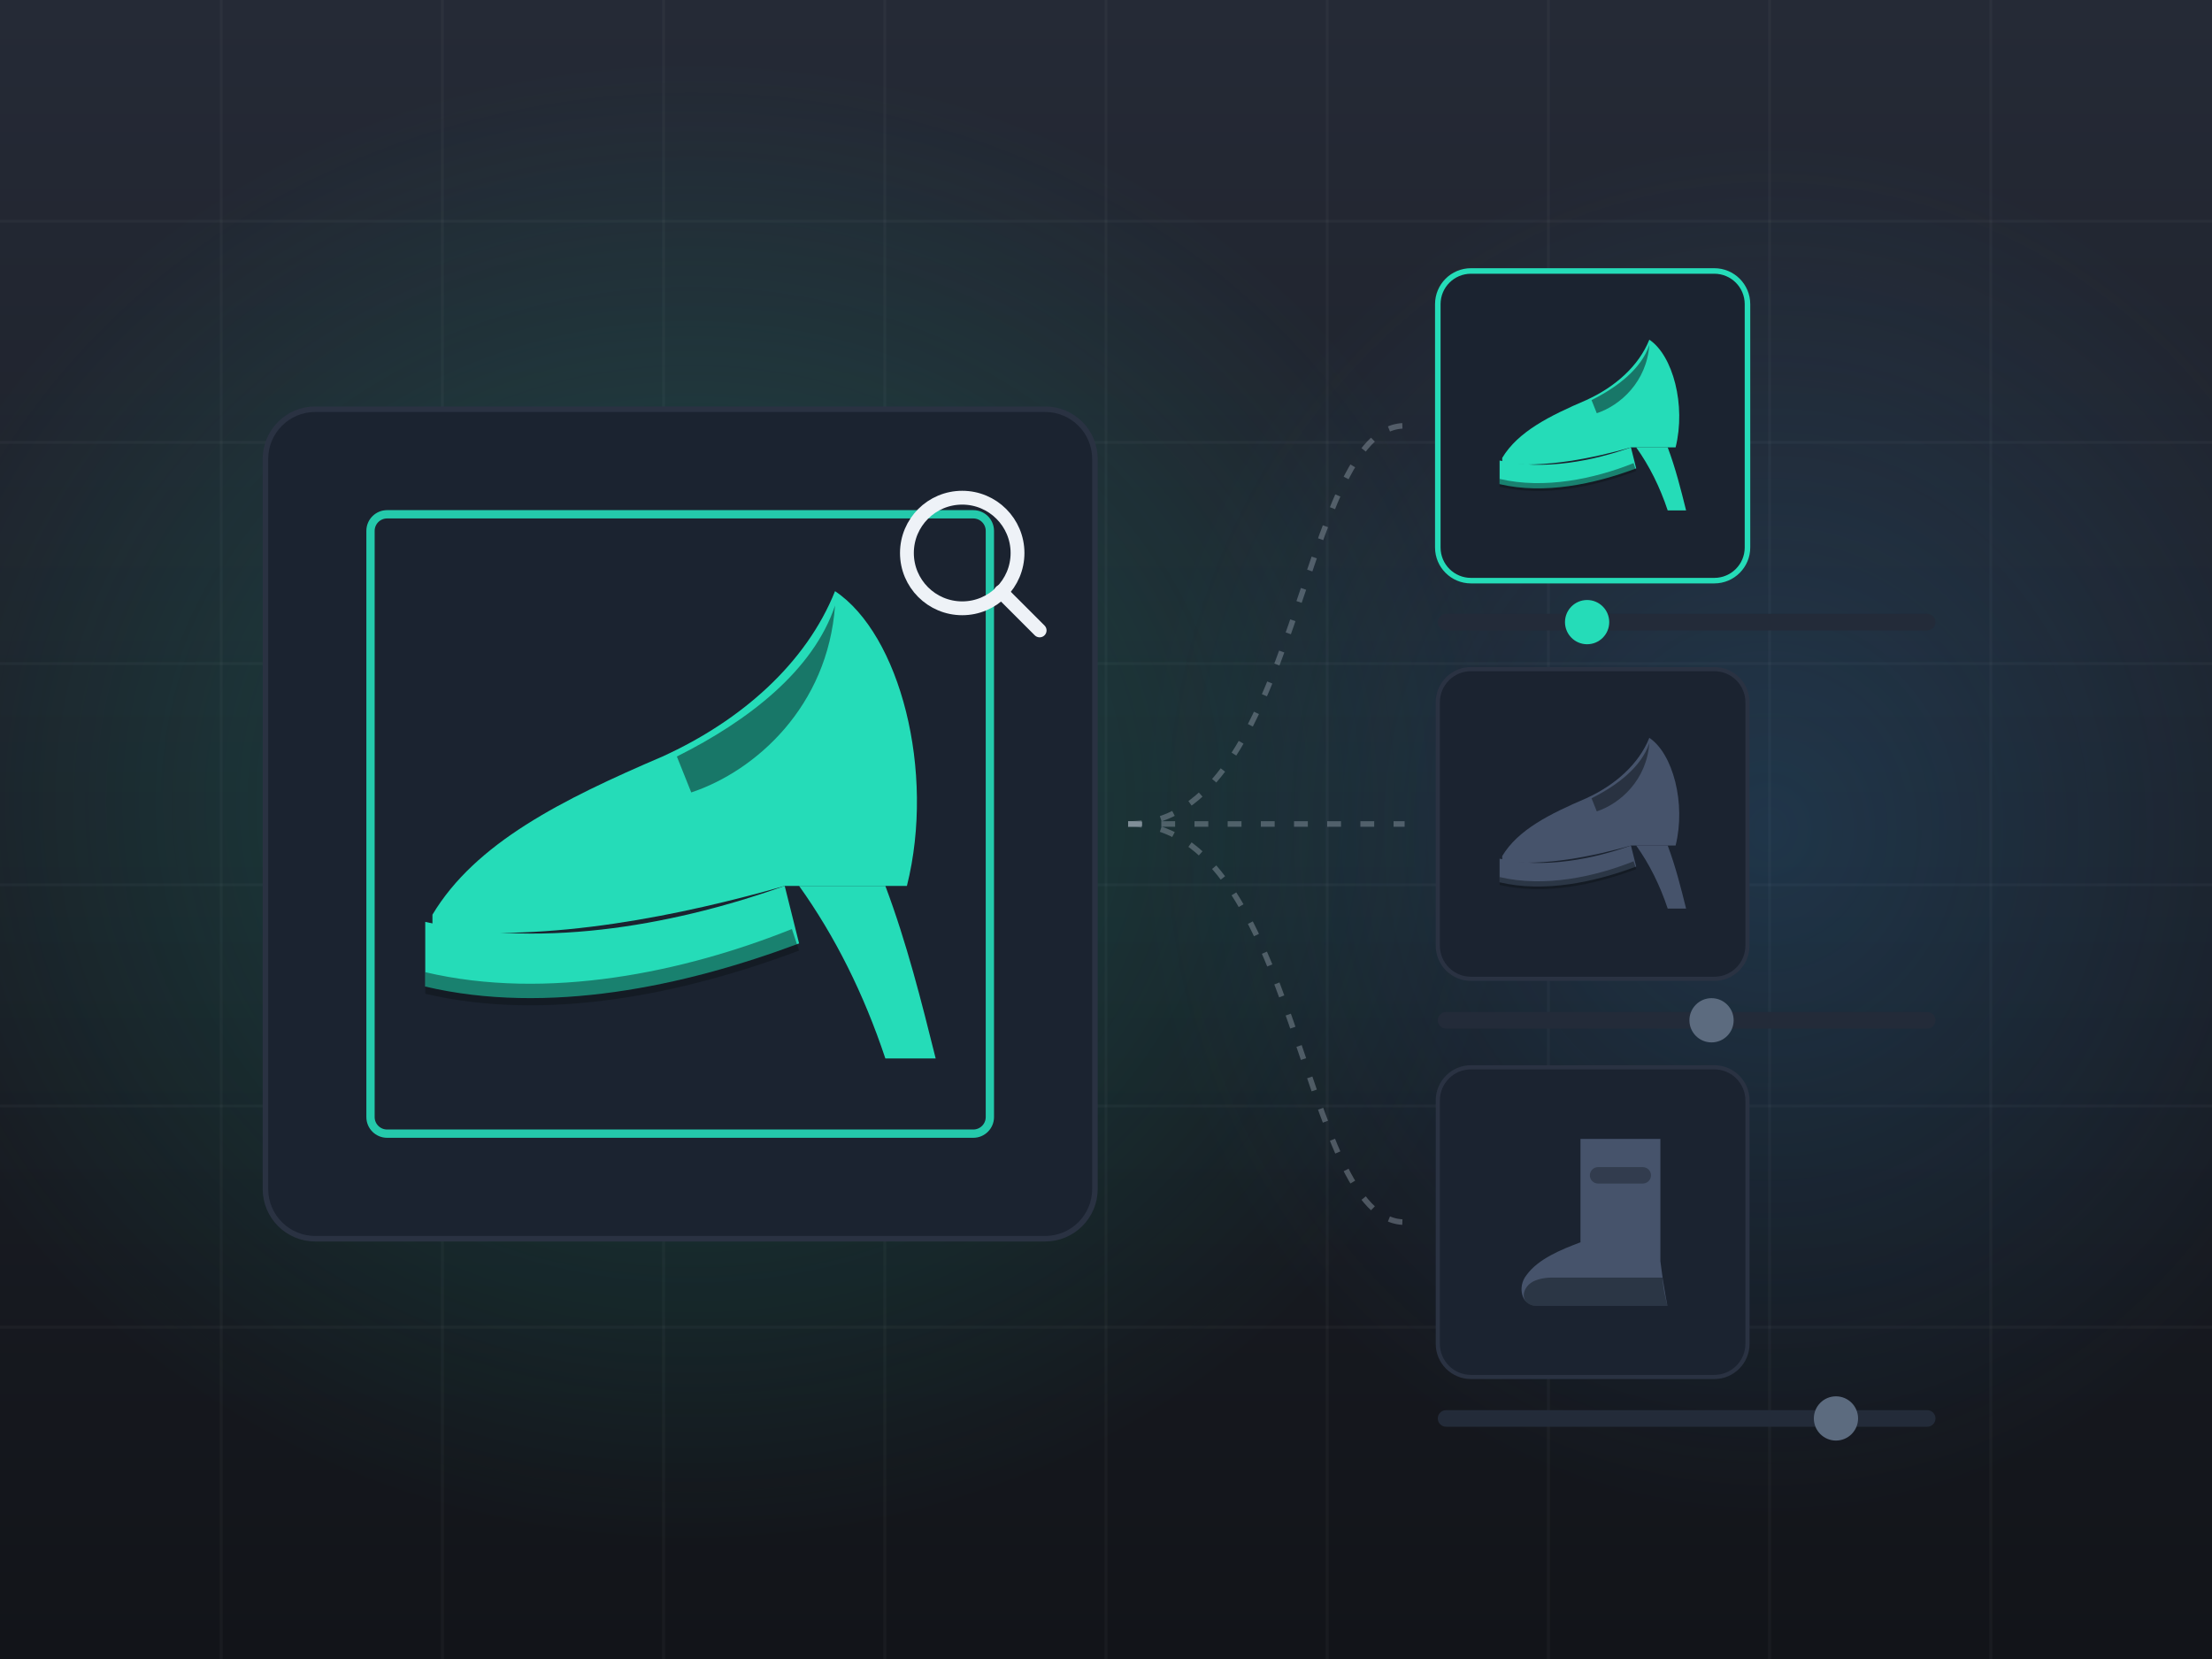
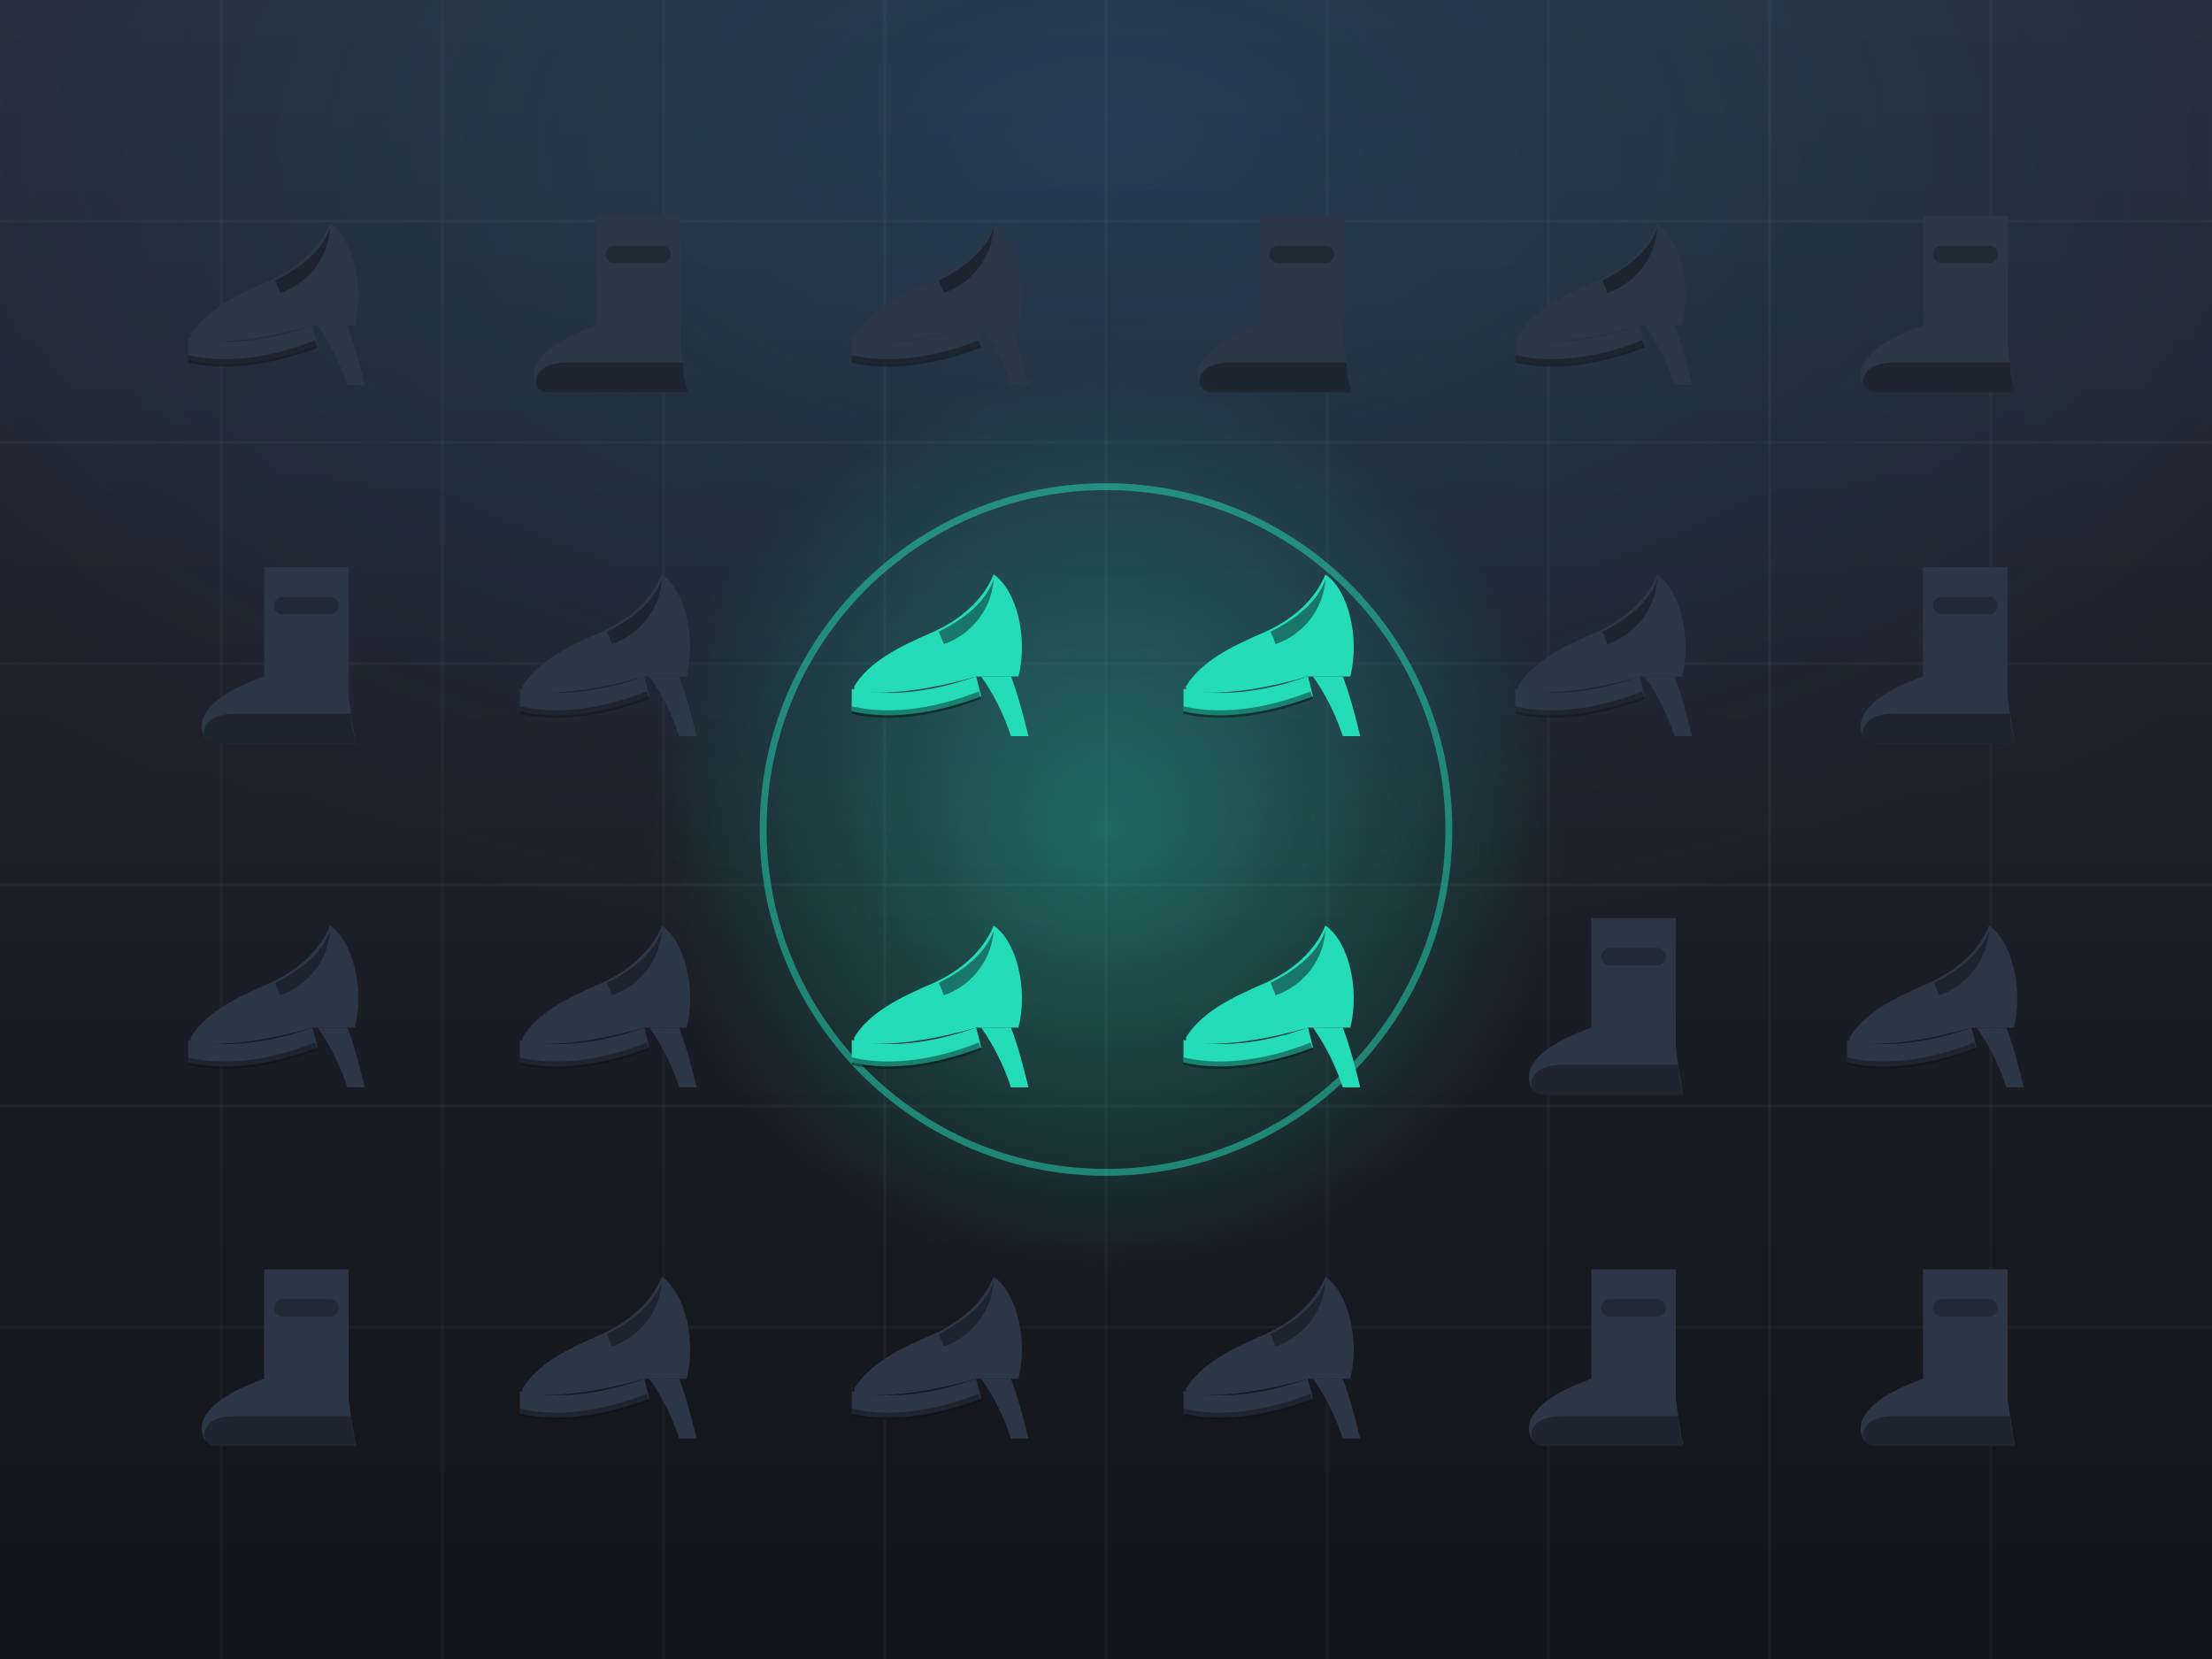
- <svg xmlns="http://www.w3.org/2000/svg" viewBox="0 0 800 600" width="800" height="600" role="img" aria-label="A shoe used as a search query, matched against the three closest images in a catalogue">
+ <svg xmlns="http://www.w3.org/2000/svg" viewBox="0 0 800 600" width="800" height="600" role="img" aria-label="A catalogue of shoes in the dark with a search spotlight falling on the few that match">
  <defs>
    <linearGradient id="bg" x1="0" y1="0" x2="0" y2="1">
      <stop offset="0" stop-color="#252a36" />
      <stop offset="1" stop-color="#121419" />
    </linearGradient>
-     <radialGradient id="glowT" cx="0.5" cy="0.5" r="0.5">
-       <stop offset="0" stop-color="#17A589" stop-opacity="0.30" />
-       <stop offset="1" stop-color="#17A589" stop-opacity="0" />
-     </radialGradient>
    <radialGradient id="glowB" cx="0.5" cy="0.5" r="0.5">
      <stop offset="0" stop-color="#2E86C1" stop-opacity="0.22" />
      <stop offset="1" stop-color="#2E86C1" stop-opacity="0" />
+     </radialGradient>
+     <radialGradient id="spot" cx="0.5" cy="0.5" r="0.5">
+       <stop offset="0" stop-color="#25dcb8" stop-opacity="0.38" />
+       <stop offset="0.70" stop-color="#25dcb8" stop-opacity="0.12" />
+       <stop offset="1" stop-color="#25dcb8" stop-opacity="0" />
    </radialGradient>
    <g id="s-heel">
      <path d="M14 68 C 20 58 32 52 46 46 C 57 41 66 33 70 23 C 79 29 84 48 80 64 L 63 64 C 49 68 30 72 14 70 Z" />
      <path d="M77 64 C 80 72 82 80 84 88 L 77 88 C 74 79 70 71 65 64 Z" />
      <path d="M48 46 C 58 41 67 34 70 25 C 69 39 59 48 50 51 Z" fill="#0d1218" fill-opacity="0.5" />
      <path d="M13 69 C 30 73 49 69 63 64 L 65 72 C 49 78 30 82 13 78 Z" />
      <path d="M13 76 C 30 80 49 76 64 70 L 65 73 C 49 79 30 83 13 79 Z" fill="#0d1218" fill-opacity="0.45" />
    </g>
    <g id="s-boot">
      <path d="M36 14 L 70 14 L 70 66 C 71 74 72 80 73 85 L 17 85 C 11 85 9 77 13 72 C 18 65 28 61 36 58 Z" />
      <path d="M14 76 C 16 74 20 73 24 73 L 71 73 C 71 77 72 81 73 85 L 17 85 C 12 85 10 80 14 76 Z" fill="#0d1218" fill-opacity="0.45" />
      <rect x="40" y="26" width="26" height="7" rx="3.5" fill="#0d1218" fill-opacity="0.35" />
    </g>
  </defs>
  <rect width="800" height="600" fill="url(#bg)" />
  <g stroke="#eef2f7" stroke-opacity="0.035" stroke-width="1">
    <path d="M0 80H800M0 160H800M0 240H800M0 320H800M0 400H800M0 480H800" />
    <path d="M80 0V600M160 0V600M240 0V600M320 0V600M400 0V600M480 0V600M560 0V600M640 0V600M720 0V600" />
  </g>
-   <ellipse cx="250" cy="290" rx="300" ry="270" fill="url(#glowT)" />
-   <ellipse cx="640" cy="300" rx="230" ry="250" fill="url(#glowB)" />
-   <g>
-     <rect x="96" y="148" width="300" height="300" rx="18" fill="#1b2330" stroke="#2a3242" stroke-width="2" />
-     <rect x="134" y="186" width="224" height="224" rx="6" fill="none" stroke="#25dcb8" stroke-width="3" stroke-opacity="0.9" />
-     <use href="#s-heel" fill="#25dcb8" transform="translate(120,154) scale(2.6)" />
-     <g fill="none" stroke="#eef2f7" stroke-width="5" stroke-linecap="round">
-       <circle cx="348" cy="200" r="20" />
-       <path d="M362 214 L 376 228" />
-     </g>
+   <ellipse cx="400" cy="50" rx="560" ry="300" fill="url(#glowB)" />
+   <g fill="#2b3646">
+     <use href="#s-heel" transform="translate(56.35,60.05) scale(0.9)" />
+     <use href="#s-boot" transform="translate(183.1,65.45) scale(0.9)" />
+     <use href="#s-heel" transform="translate(296.35,60.05) scale(0.9)" />
+     <use href="#s-boot" transform="translate(423.1,65.45) scale(0.9)" />
+     <use href="#s-heel" transform="translate(536.35,60.05) scale(0.9)" />
+     <use href="#s-boot" transform="translate(663.1,65.45) scale(0.9)" />
+     <use href="#s-boot" transform="translate(63.1,192.45) scale(0.9)" />
+     <use href="#s-heel" transform="translate(176.35,187.05) scale(0.9)" />
+     <use href="#s-heel" transform="translate(296.35,187.05) scale(0.9)" />
+     <use href="#s-heel" transform="translate(416.35,187.05) scale(0.9)" />
+     <use href="#s-heel" transform="translate(536.35,187.05) scale(0.9)" />
+     <use href="#s-boot" transform="translate(663.1,192.45) scale(0.9)" />
+     <use href="#s-heel" transform="translate(56.35,314.05) scale(0.9)" />
+     <use href="#s-heel" transform="translate(176.35,314.05) scale(0.9)" />
+     <use href="#s-heel" transform="translate(296.35,314.05) scale(0.9)" />
+     <use href="#s-heel" transform="translate(416.35,314.05) scale(0.9)" />
+     <use href="#s-boot" transform="translate(543.1,319.45) scale(0.9)" />
+     <use href="#s-heel" transform="translate(656.35,314.05) scale(0.9)" />
+     <use href="#s-boot" transform="translate(63.1,446.45) scale(0.9)" />
+     <use href="#s-heel" transform="translate(176.35,441.05) scale(0.9)" />
+     <use href="#s-heel" transform="translate(296.35,441.05) scale(0.9)" />
+     <use href="#s-heel" transform="translate(416.35,441.05) scale(0.9)" />
+     <use href="#s-boot" transform="translate(543.1,446.45) scale(0.9)" />
+     <use href="#s-boot" transform="translate(663.1,446.45) scale(0.9)" />
  </g>
-   <g fill="none" stroke="#9aa4b0" stroke-width="2" stroke-opacity="0.42" stroke-dasharray="5 7">
-     <path d="M408 298 C 470 298 470 154 508 154" />
-     <path d="M408 298 C 470 298 470 298 508 298" />
-     <path d="M408 298 C 470 298 470 442 508 442" />
-   </g>
-   <g>
-     <rect x="520" y="98" width="112" height="112" rx="12" fill="#1b2330" stroke="#25dcb8" stroke-width="2" />
-     <use href="#s-heel" fill="#25dcb8" transform="translate(530,101) scale(0.95)" />
-     <rect x="520" y="222" width="180" height="6" rx="3" fill="#232b39" />
-     <circle cx="574" cy="225" r="8" fill="#25dcb8" />
-     <rect x="520" y="242" width="112" height="112" rx="12" fill="#1b2330" stroke="#2a3242" stroke-width="1.5" />
-     <use href="#s-heel" fill="#46536b" transform="translate(530,245) scale(0.95)" />
-     <rect x="520" y="366" width="180" height="6" rx="3" fill="#232b39" />
-     <circle cx="619" cy="369" r="8" fill="#5c6b7f" />
-     <rect x="520" y="386" width="112" height="112" rx="12" fill="#1b2330" stroke="#2a3242" stroke-width="1.5" />
-     <use href="#s-boot" fill="#46536b" transform="translate(541,400) scale(0.85)" />
-     <rect x="520" y="510" width="180" height="6" rx="3" fill="#232b39" />
-     <circle cx="664" cy="513" r="8" fill="#5c6b7f" />
+   <circle cx="400" cy="300" r="166" fill="url(#spot)" />
+   <circle cx="400" cy="300" r="124" fill="none" stroke="#25dcb8" stroke-opacity="0.5" stroke-width="2.5" />
+   <g fill="#25dcb8">
+     <use href="#s-heel" transform="translate(296.35,187.05) scale(0.9)" />
+     <use href="#s-heel" transform="translate(416.35,187.05) scale(0.9)" />
+     <use href="#s-heel" transform="translate(296.35,314.05) scale(0.9)" />
+     <use href="#s-heel" transform="translate(416.35,314.05) scale(0.9)" />
  </g>
</svg>
